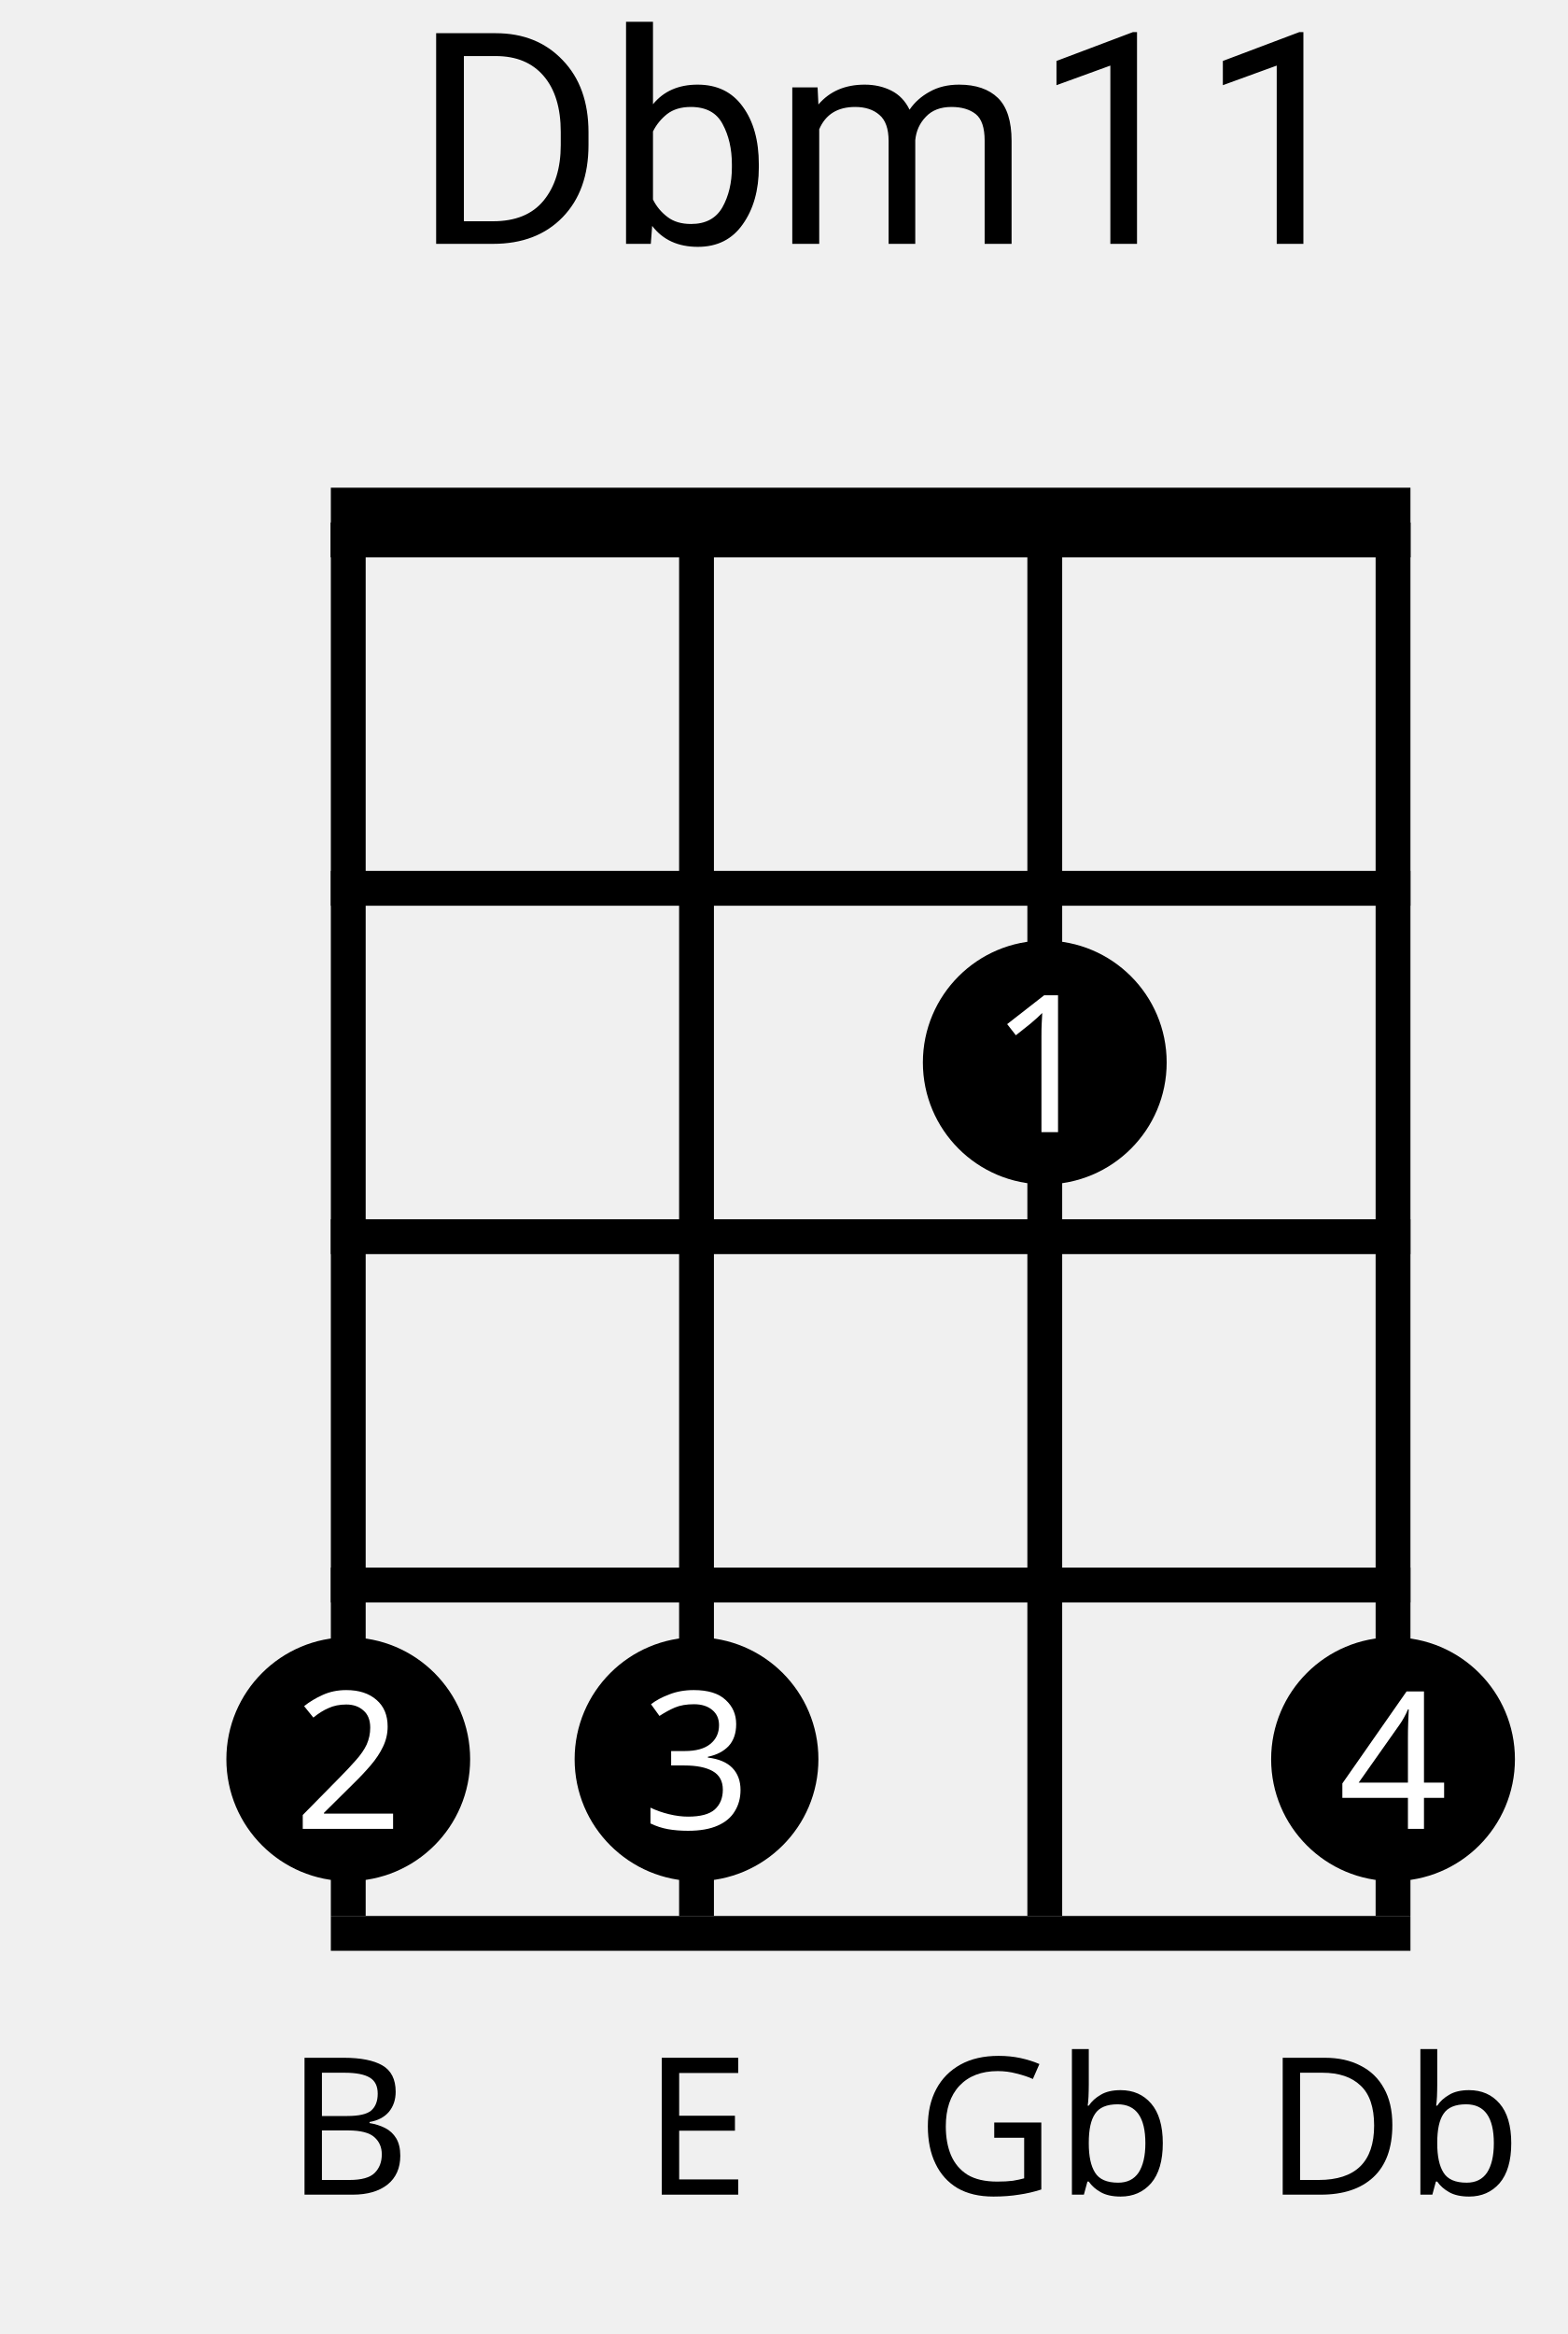
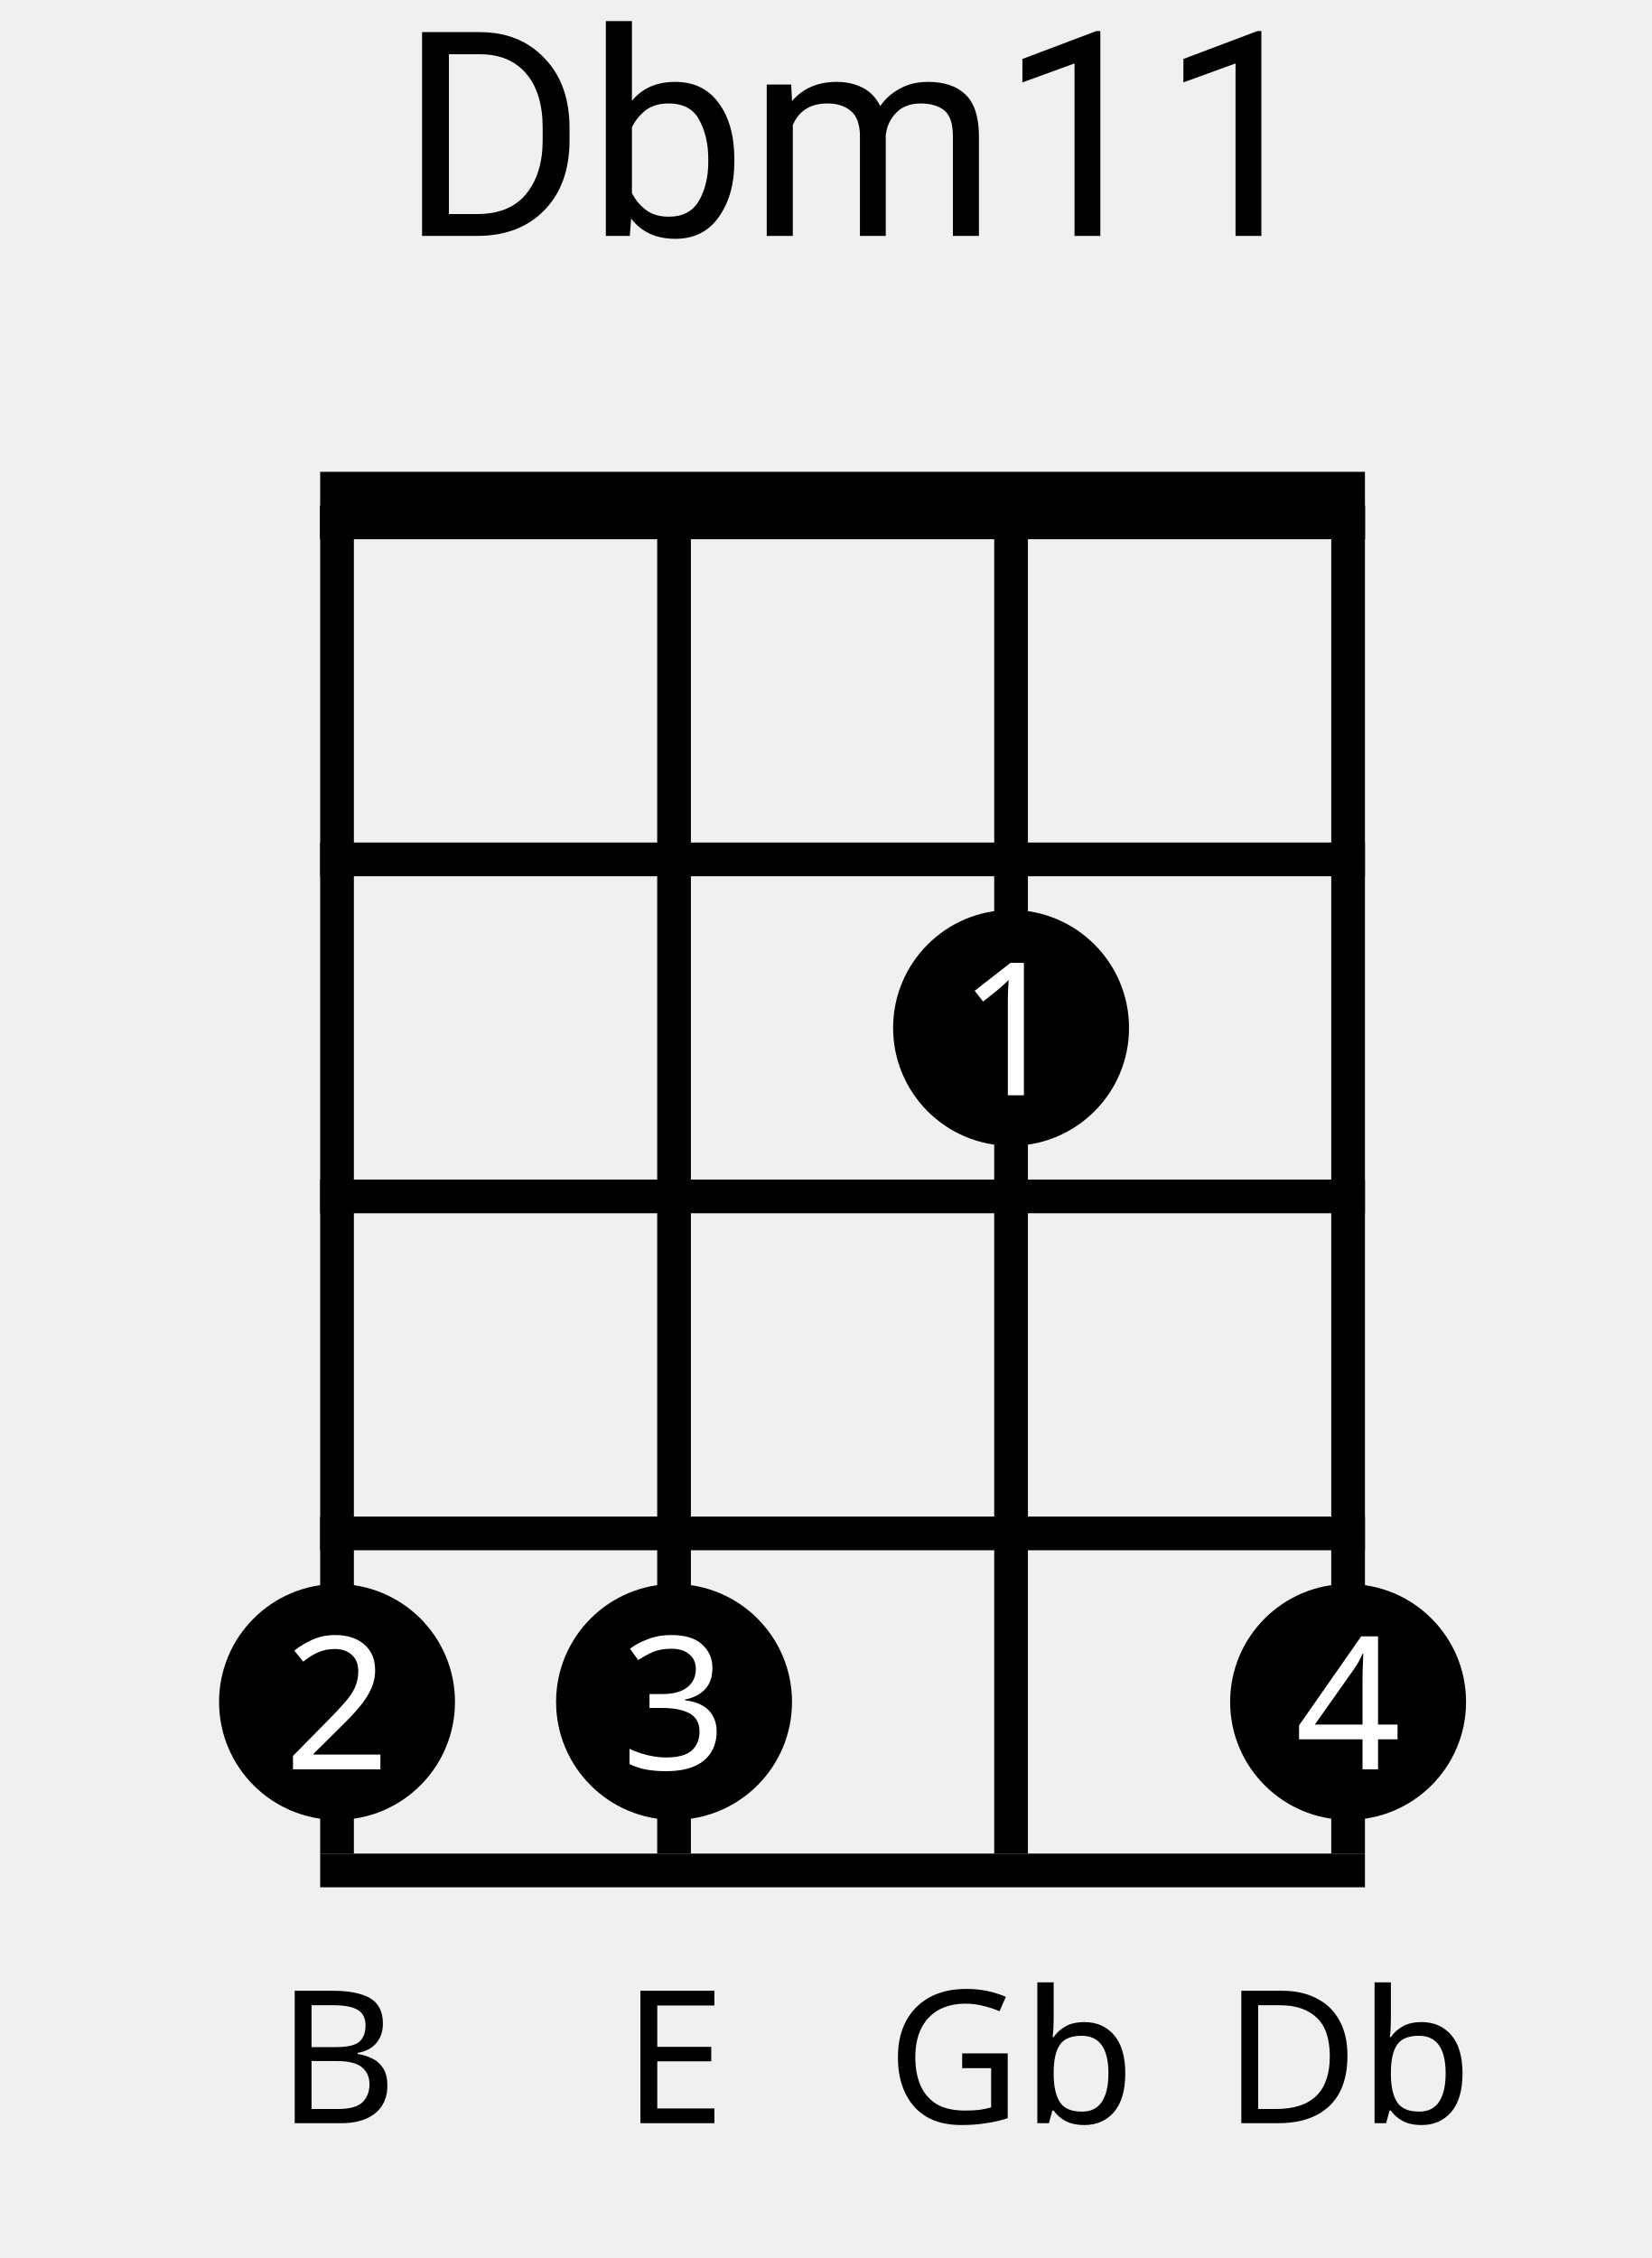
- <svg xmlns="http://www.w3.org/2000/svg" id="ukeChordSvg" width="90" height="134" viewBox="0 0 84 134" style="font-family: sans-serif; font-size: 11px;" class="style-scope uke-chord">
+ <svg xmlns="http://www.w3.org/2000/svg" id="ukeChordSvg" width="98" height="134" viewBox="0 0 92 134" style="font-family: sans-serif; font-size: 11px;" class="style-scope uke-chord">
  <text id="chordName" x="48" y="14" text-anchor="middle" style="font-size: 17px;font-family: Roboto, -apple-system, system-ui, BlinkMacSystemFont, 'Segoe UI', 'Helvetica Neue', Arial, sans-serif;" fill="black" class="style-scope uke-chord">Dbm11</text>
  <g id="svgChord" transform="translate(16,28)" class="style-scope uke-chord">
    <text id="position" x="-14" y="17" text-anchor="middle" class="style-scope uke-chord" />
    <rect id="nut" height="4" width="62" fill="black" style="visibility: visible;" class="style-scope uke-chord" />
    <g id="diamond" style="visibility:hidden;" class="style-scope uke-chord">
      <rect width="14" height="14" transform="translate(0,-10),rotate(45)" fill="black" class="style-scope uke-chord" />
    </g>
    <g id="strings" transform="translate(0,2)" class="style-scope uke-chord">
      <rect height="80" width="2" x="0" fill="black" class="style-scope uke-chord" />
      <rect height="80" width="2" x="20" fill="black" class="style-scope uke-chord" />
      <rect height="80" width="2" x="40" fill="black" class="style-scope uke-chord" />
      <rect height="80" width="2" x="60" fill="black" class="style-scope uke-chord" />
    </g>
    <g id="frets" transform="translate(0,2)" class="style-scope uke-chord">
      <rect height="2" width="62" y="0" fill="black" class="style-scope uke-chord" />
      <rect height="2" width="62" y="20" fill="black" class="style-scope uke-chord" />
      <rect height="2" width="62" y="40" fill="black" class="style-scope uke-chord" />
      <rect height="2" width="62" y="60" fill="black" class="style-scope uke-chord" />
      <rect height="2" width="62" y="80" fill="black" class="style-scope uke-chord" />
    </g>
    <g id="closedStrings" transform="translate(1,13)" class="style-scope uke-chord">
      <g id="closedString0" style="visibility: visible;" class="style-scope uke-chord" transform="translate(0,60)">
        <circle r="7" fill="black" class="style-scope uke-chord" />
        <text fill="white" id="finger0" y="4" text-anchor="middle" class="style-scope uke-chord">2</text>
      </g>
      <g id="closedString1" style="visibility: visible;" class="style-scope uke-chord" transform="translate(20,60)">
        <circle r="7" fill="black" class="style-scope uke-chord" />
        <text fill="white" id="finger1" y="4" text-anchor="middle" class="style-scope uke-chord">3</text>
      </g>
      <g id="closedString2" style="visibility: visible;" class="style-scope uke-chord" transform="translate(40,20)">
        <circle r="7" fill="black" class="style-scope uke-chord" />
        <text fill="white" id="finger2" y="4" text-anchor="middle" class="style-scope uke-chord">1</text>
      </g>
      <g id="closedString3" style="visibility: visible;" class="style-scope uke-chord" transform="translate(60,60)">
        <circle r="7" fill="black" class="style-scope uke-chord" />
        <text fill="white" id="finger3" y="4" text-anchor="middle" class="style-scope uke-chord">4</text>
      </g>
    </g>
    <g id="openStrings" transform="translate(1,-5)" class="style-scope uke-chord">
      <circle id="openString0" cx="0" r="3" fill="none" stroke="black" stroke-width="1" style="visibility: hidden;" class="style-scope uke-chord" />
      <circle id="openString1" cx="20" r="3" fill="none" stroke="black" stroke-width="1" style="visibility: hidden;" class="style-scope uke-chord" />
      <circle id="openString2" cx="40" r="3" fill="none" stroke="black" stroke-width="1" style="visibility: hidden;" class="style-scope uke-chord" />
      <circle id="openString3" cx="60" r="3" fill="none" stroke="black" stroke-width="1" style="visibility: hidden;" class="style-scope uke-chord" />
    </g>
    <g id="subText" transform="translate(1,98)" class="style-scope uke-chord">
      <text id="subText0" x="0" text-anchor="middle" fill="black" class="style-scope uke-chord">B</text>
      <text id="subText1" x="20" text-anchor="middle" fill="black" class="style-scope uke-chord">E</text>
      <text id="subText2" x="40" text-anchor="middle" fill="black" class="style-scope uke-chord">Gb</text>
      <text id="subText3" x="60" text-anchor="middle" fill="black" class="style-scope uke-chord">Db</text>
    </g>
  </g>
</svg>
